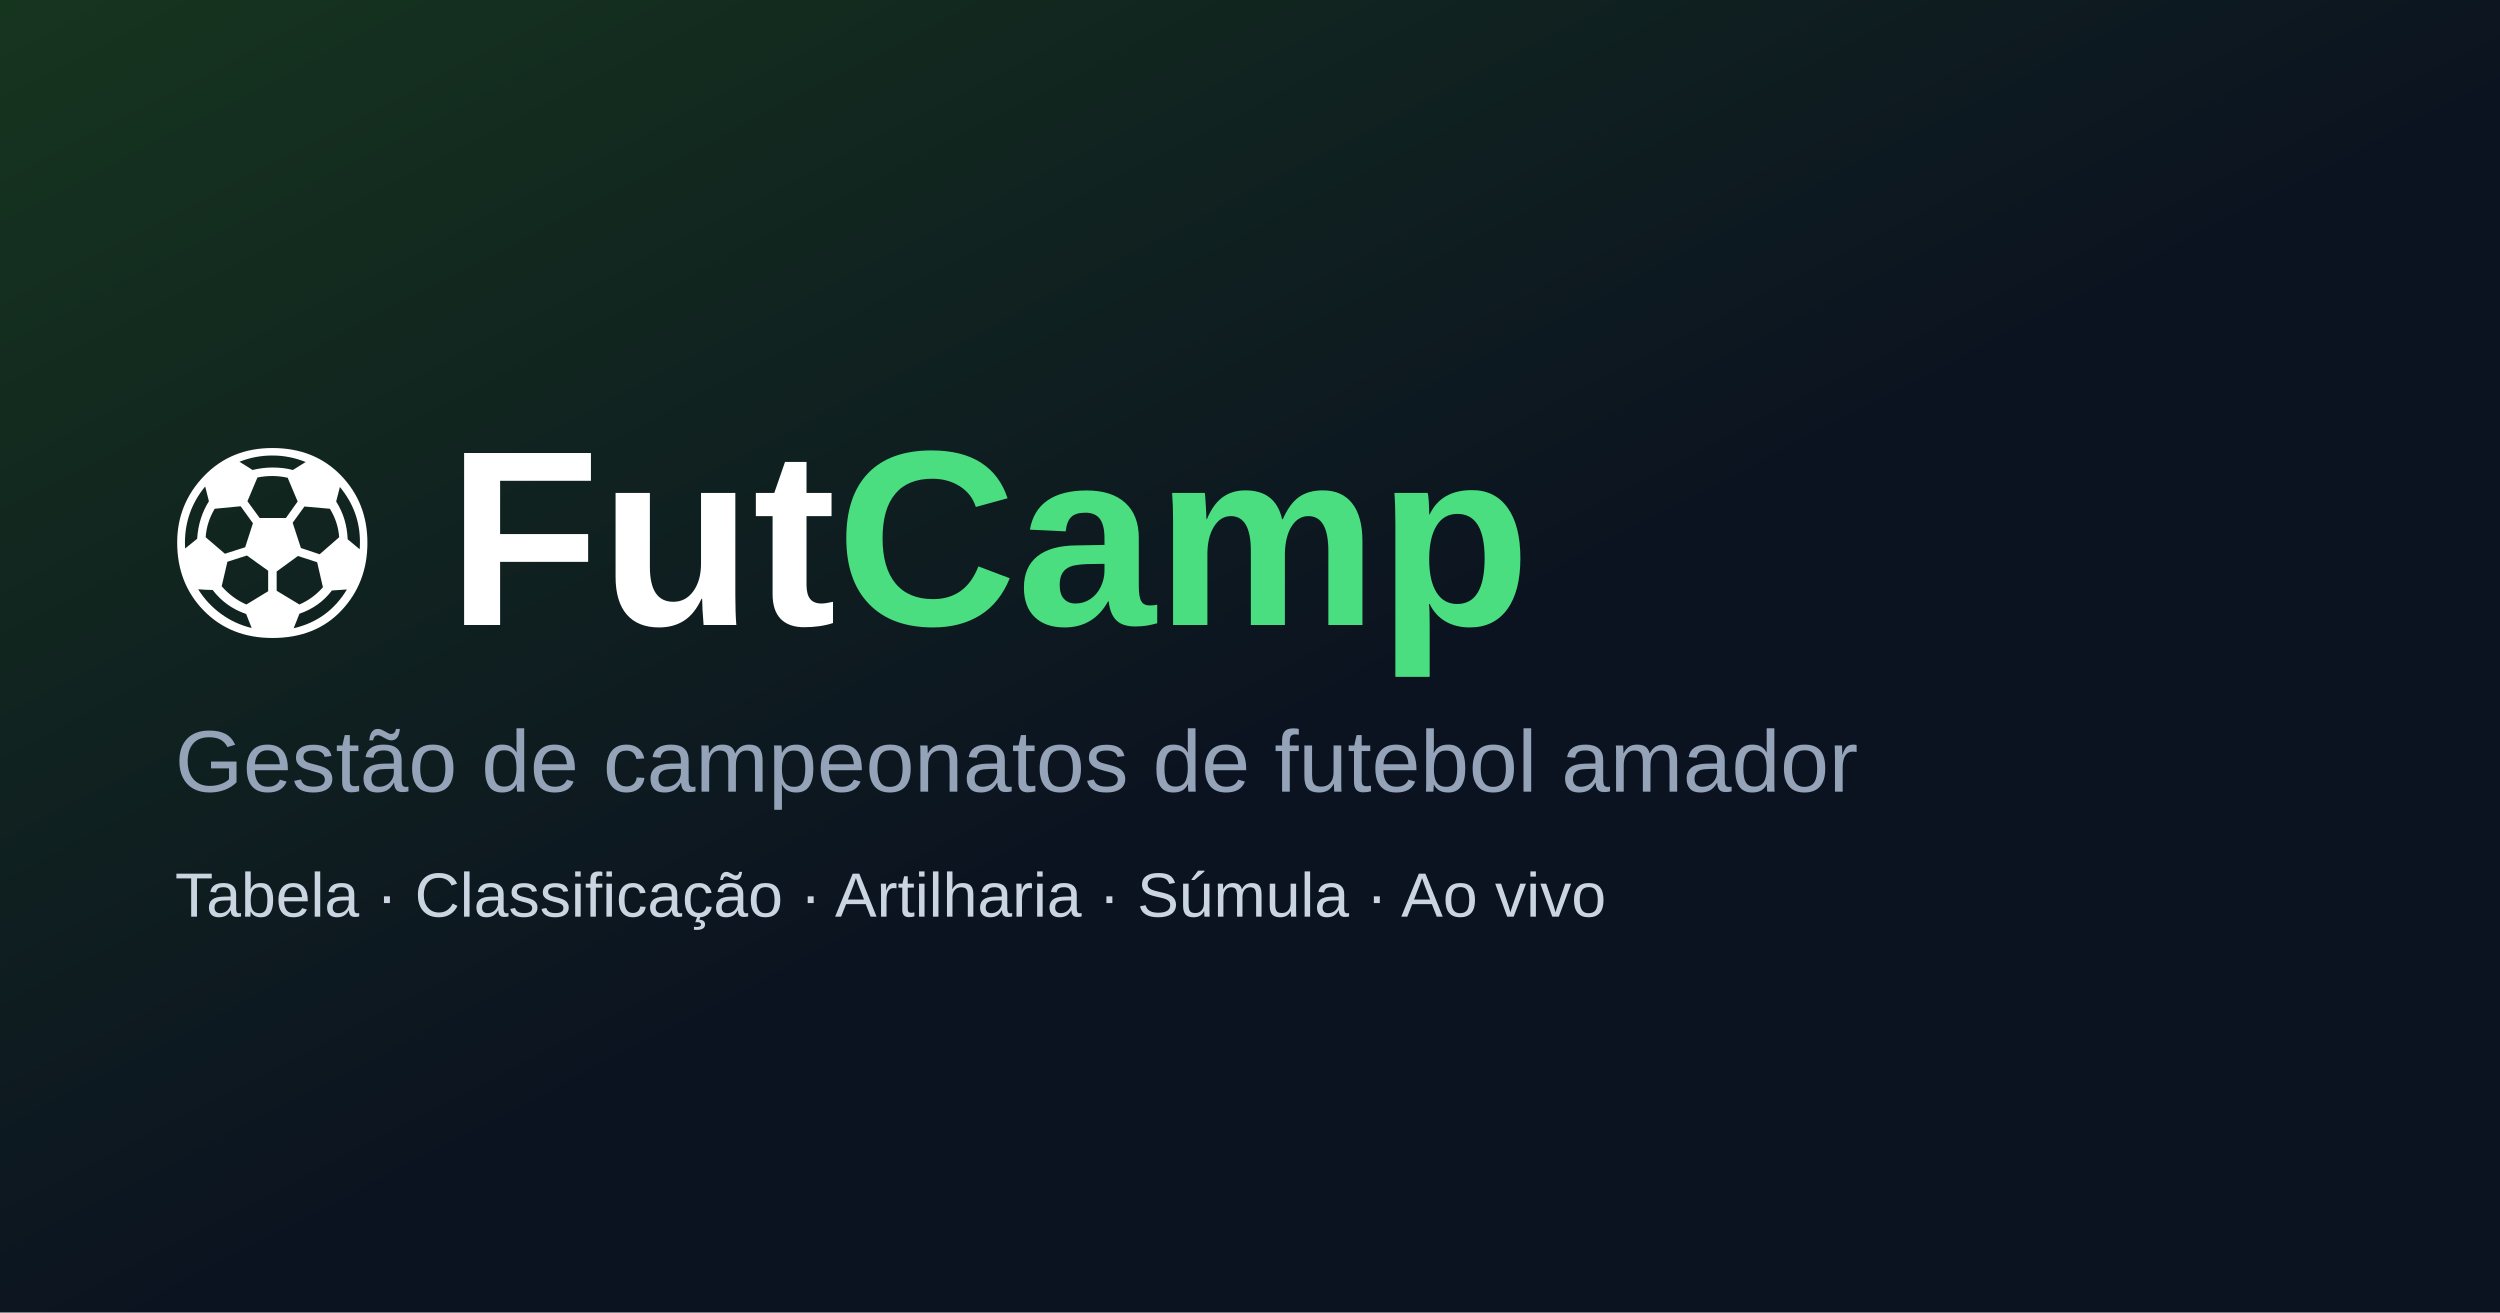
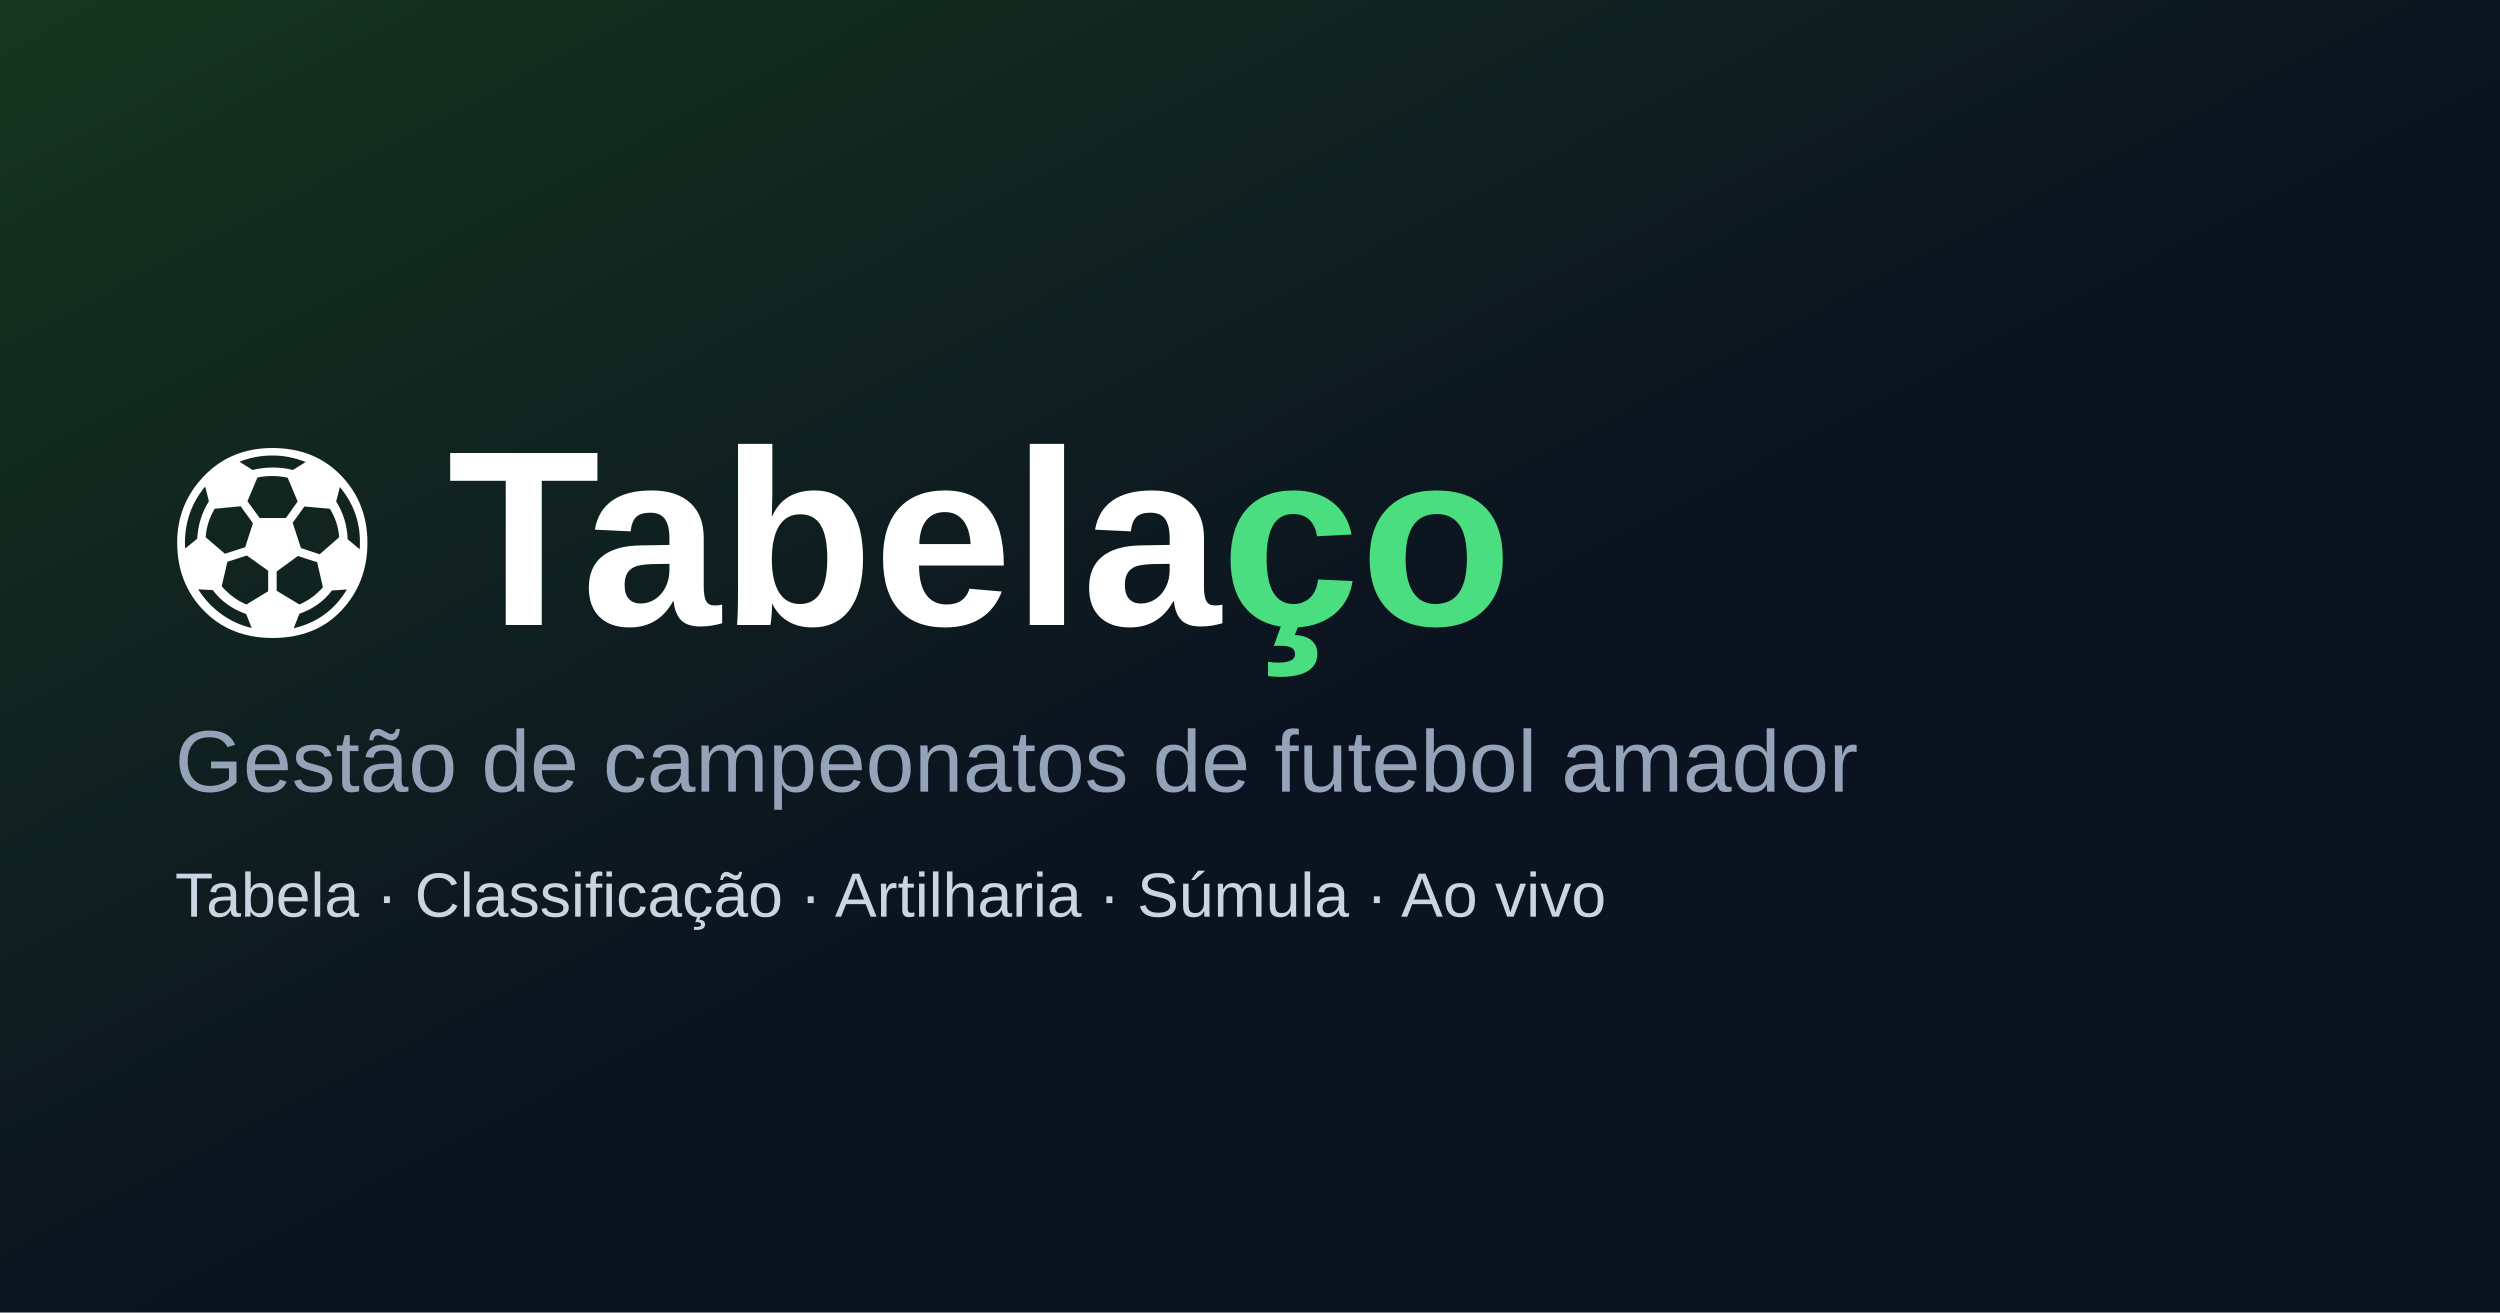
<svg xmlns="http://www.w3.org/2000/svg" width="1200" height="630" viewBox="0 0 1200 630">
  <defs>
    <linearGradient id="g" x1="0" y1="0" x2="1" y2="1">
      <stop offset="0" stop-color="#16351f" />
      <stop offset="0.55" stop-color="#0b1220" />
      <stop offset="1" stop-color="#0b1220" />
    </linearGradient>
  </defs>
  <rect width="1200" height="630" fill="url(#g)" />
-   <text x="80" y="300" font-family="Arial, sans-serif" font-size="120" font-weight="800" fill="#ffffff">⚽ Fut<tspan fill="#4ade80">Camp</tspan>
+   <text x="80" y="300" font-family="Arial, sans-serif" font-size="120" font-weight="800" fill="#ffffff">⚽ Tabela<tspan fill="#4ade80">ço</tspan>
  </text>
  <text x="84" y="380" font-family="Arial, sans-serif" font-size="42" fill="#94a3b8">Gestão de campeonatos de futebol amador</text>
  <text x="84" y="440" font-family="Arial, sans-serif" font-size="30" fill="#cbd5e1">Tabela · Classificação · Artilharia · Súmula · Ao vivo</text>
</svg>
